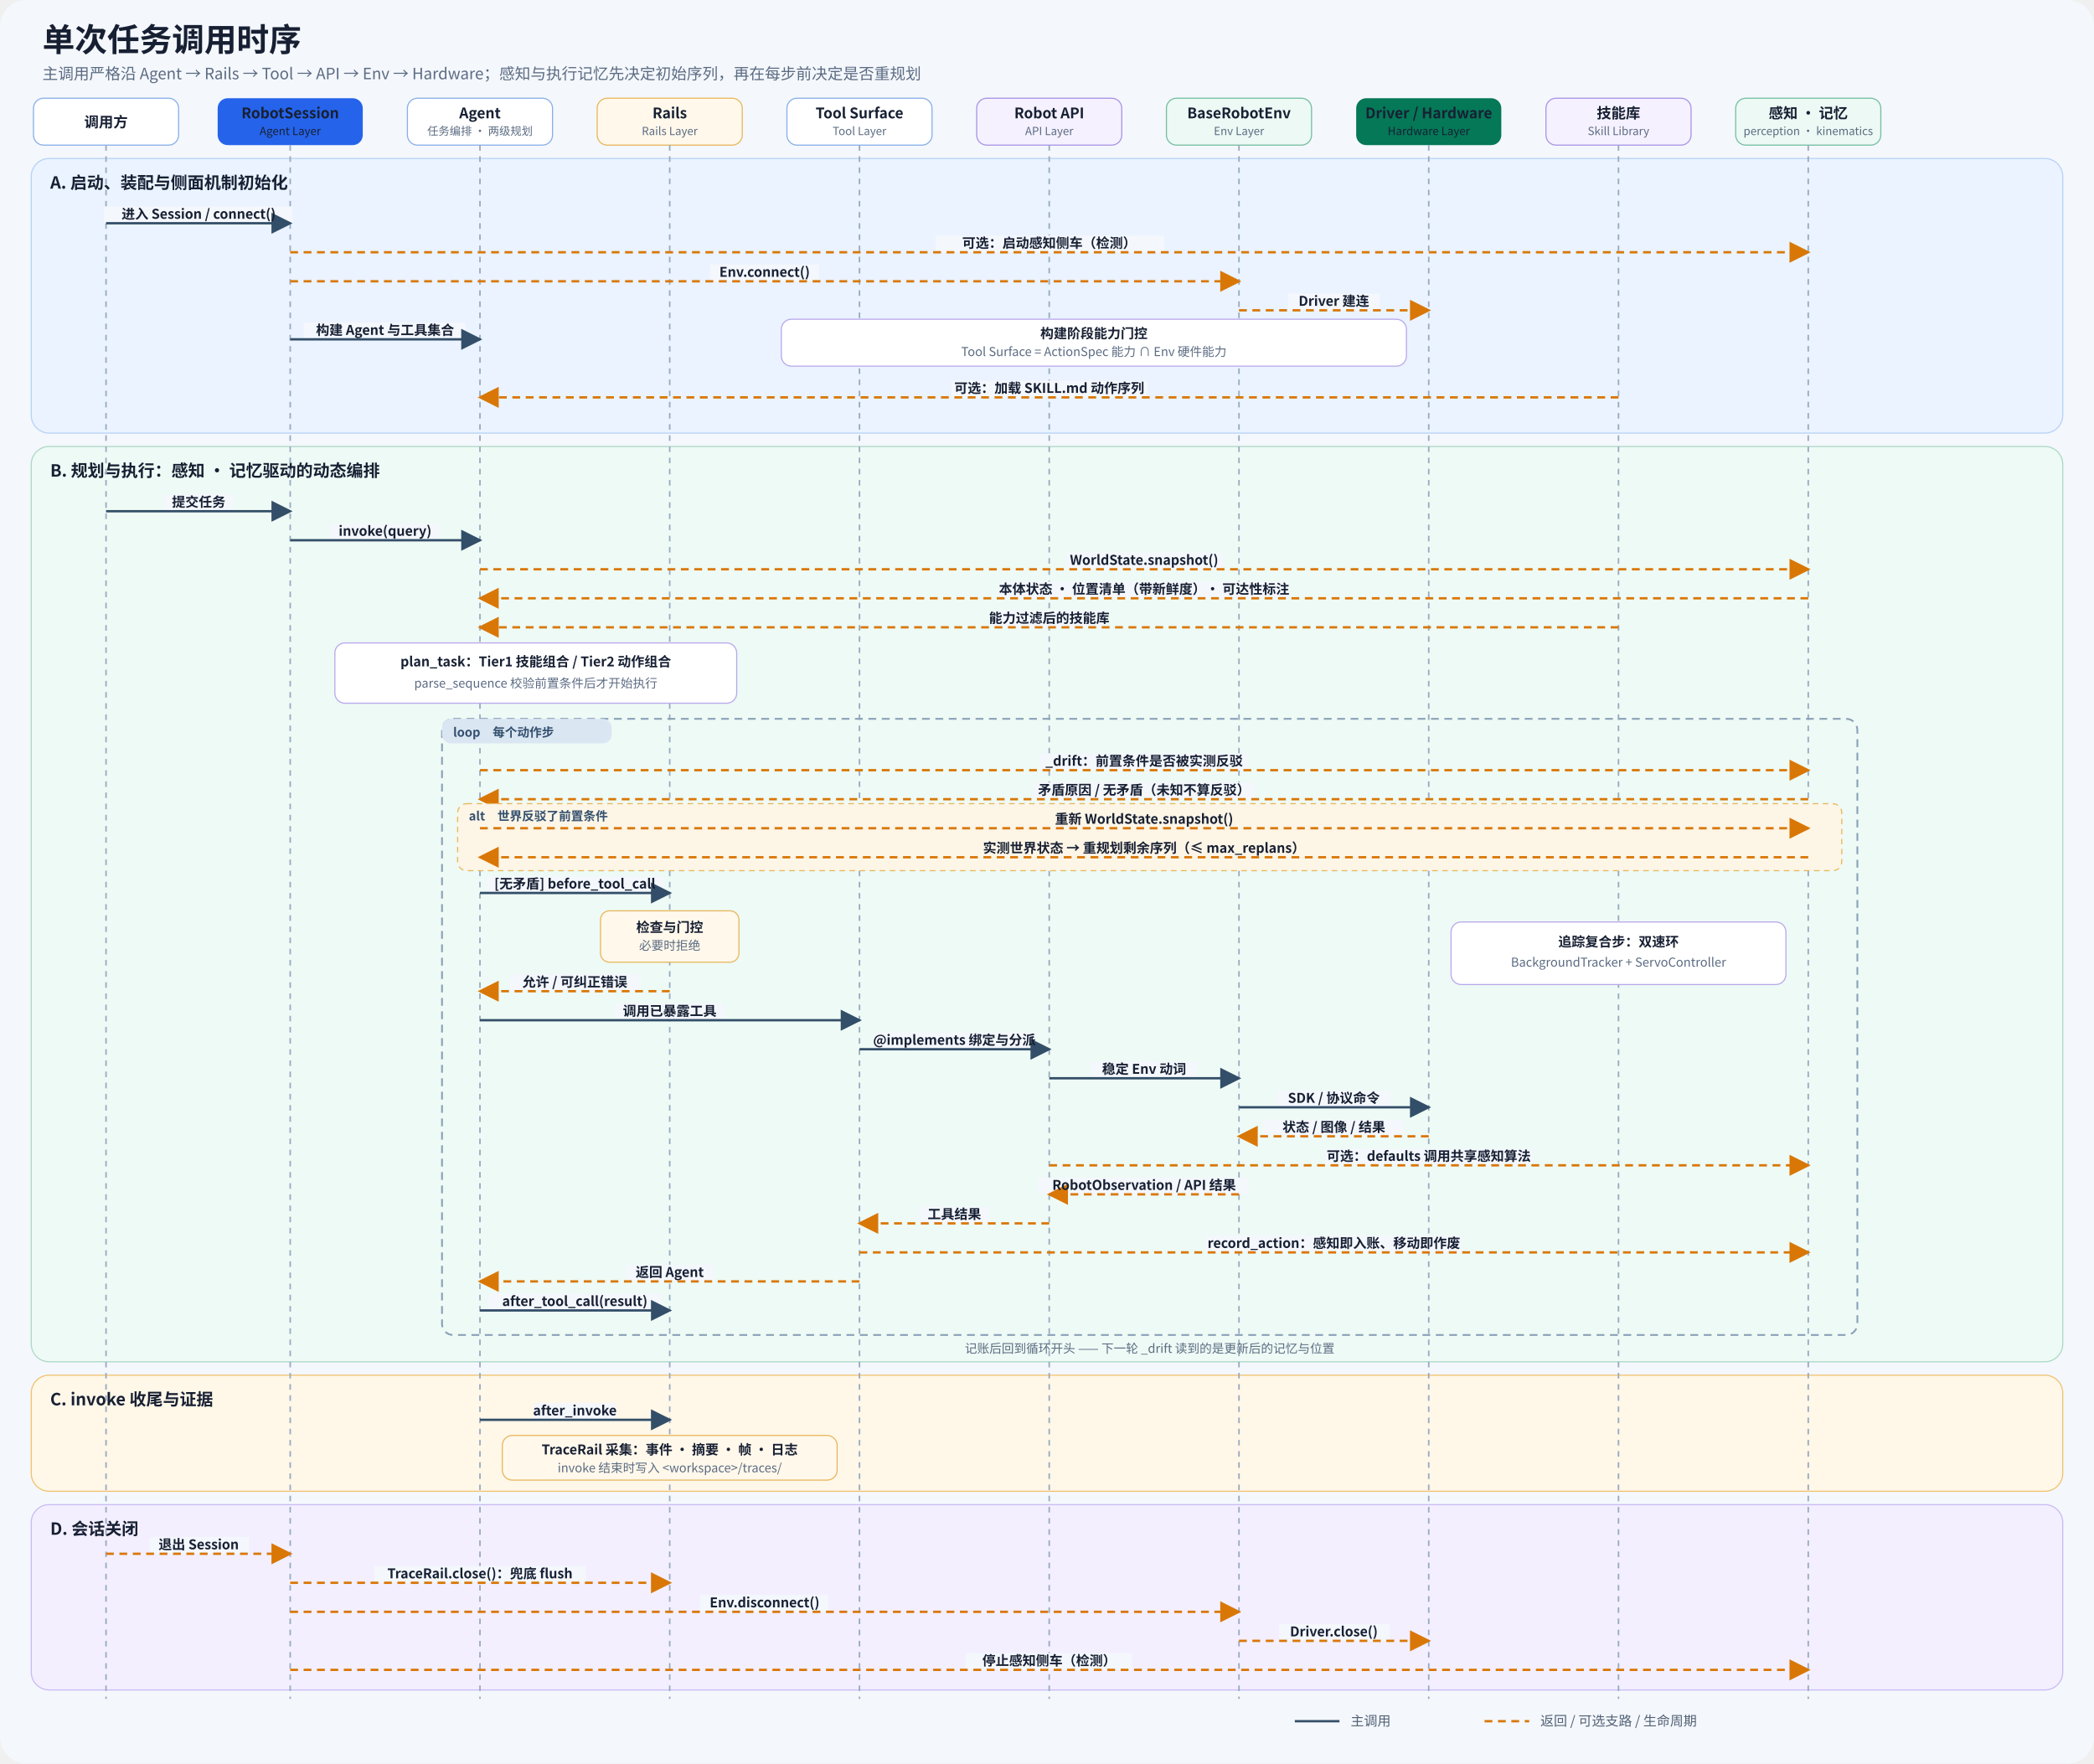
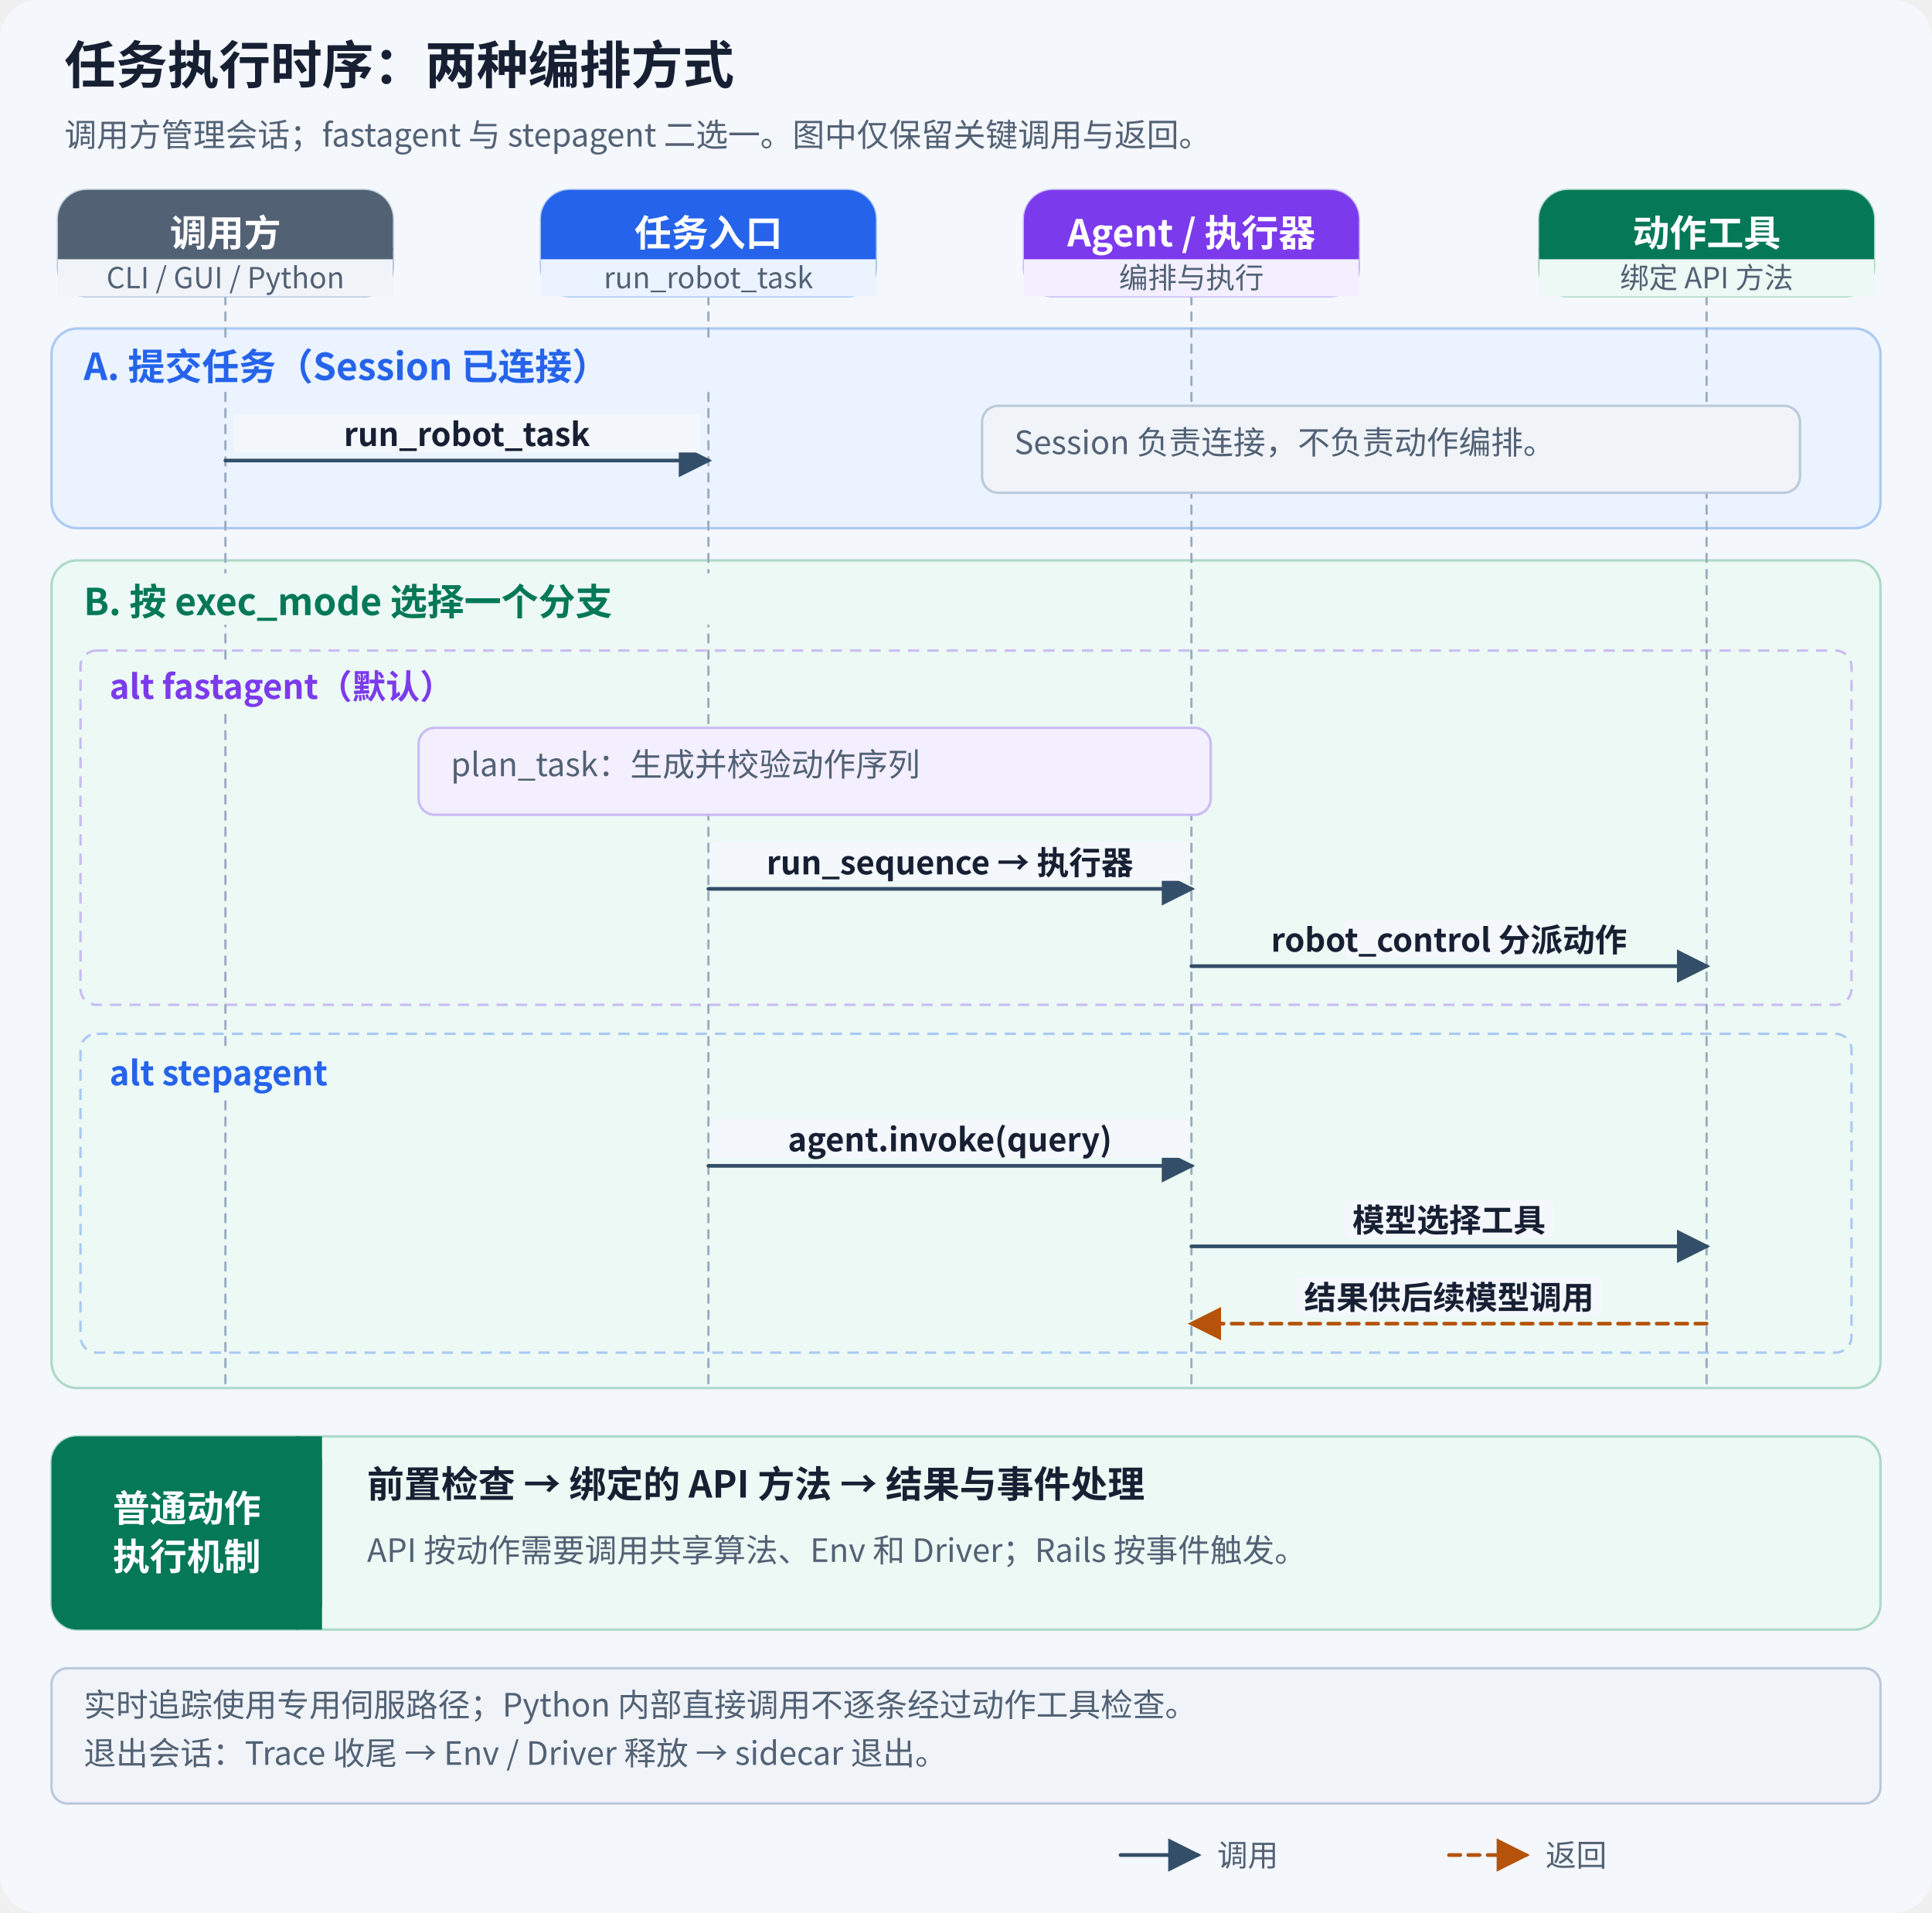
- <svg xmlns="http://www.w3.org/2000/svg" width="1876" height="1580" viewBox="0 0 1876 1580" role="img" aria-labelledby="title desc">
+ <svg xmlns="http://www.w3.org/2000/svg" width="1200" height="1188" viewBox="0 0 1200 1188" role="img" aria-labelledby="title desc">
  <defs>
    <marker id="arrow" markerWidth="9" markerHeight="9" refX="8" refY="4.5" orient="auto">
-       <path d="M0 0L9 4.5L0 9Z" fill="#334e68" />
+       <path d="M0 0 L9 4.5 L0 9 Z" fill="#334e68" />
    </marker>
-     <marker id="ret-arrow" markerWidth="9" markerHeight="9" refX="8" refY="4.5" orient="auto">
-       <path d="M0 0L9 4.5L0 9Z" fill="#d97706" />
+     <marker id="input-arrow" markerWidth="9" markerHeight="9" refX="8" refY="4.5" orient="auto">
+       <path d="M0 0 L9 4.5 L0 9 Z" fill="#b45309" />
    </marker>
-     <style>text{font-family:"Noto Sans CJK SC","Microsoft YaHei","PingFang SC",sans-serif;fill:#172033}.title{font-size:29px;font-weight:700}.subtitle{font-size:14px;fill:#5b6b82}.actor{font-size:13px;font-weight:700}.actor-sub{font-size:10px;fill:#5b6b82}.phase{font-size:15px;font-weight:700}.msg{font-size:12px;font-weight:600}.note{font-size:11px;fill:#5b6b82}.call{stroke:#334e68;stroke-width:2.1;marker-end:url(#arrow)}.ret{stroke:#d97706;stroke-width:2.1;stroke-dasharray:7 5;marker-end:url(#ret-arrow)}.life{stroke:#9aabc0;stroke-width:1.4;stroke-dasharray:5 5}.legend{font-size:12px;fill:#526174}.bg{fill:#f4f7fc}.bg2{fill:#fdf5e6}.frame{fill:none;stroke:#8aa0b8;stroke-width:1.6;stroke-dasharray:7 5}.tag{font-size:11px;font-weight:700;fill:#33506e}</style>
+     <filter id="shadow" x="-10%" y="-15%" width="120%" height="140%">
+       <feDropShadow dx="0" dy="3" stdDeviation="4" flood-color="#19324d" flood-opacity="0.12" />
+     </filter>
+     <style>text { font-family: "Noto Sans CJK SC", "Microsoft YaHei", "PingFang SC", sans-serif; } path, line { stroke-linejoin: round; stroke-linecap: round; }</style>
  </defs>
-   <rect width="1876" height="1580" rx="24" fill="#f4f7fc" />
-   <text x="38" y="46" class="title">单次任务调用时序</text>
-   <text x="38" y="71" class="subtitle">主调用严格沿 Agent → Rails → Tool → API → Env → Hardware；感知与执行记忆先决定初始序列，再在每步前决定是否重规划</text>
-   <rect x="28" y="142" width="1820" height="246" rx="16" fill="#eaf3ff" stroke="#b7d2f7" />
-   <text x="45" y="169" class="phase" fill="#1d4ed8">A. 启动、装配与侧面机制初始化</text>
-   <rect x="28" y="400" width="1820" height="820" rx="16" fill="#eefaf5" stroke="#acd9c6" />
-   <text x="45" y="427" class="phase" fill="#047857">B. 规划与执行：感知 · 记忆驱动的动态编排</text>
-   <rect x="28" y="1232" width="1820" height="104" rx="16" fill="#fff7e8" stroke="#efc36f" />
-   <text x="45" y="1259" class="phase" fill="#b45309">C. invoke 收尾与证据</text>
-   <rect x="28" y="1348" width="1820" height="166" rx="16" fill="#f3efff" stroke="#c9bbf3" />
-   <text x="45" y="1375" class="phase" fill="#6d28d9">D. 会话关闭</text>
-   <g>
-     <rect x="30" y="88" width="130" height="42" rx="9" fill="#fff" stroke="#88afe8" />
-     <text x="95" y="114" text-anchor="middle" class="actor">调用方</text>
-     <rect x="195" y="88" width="130" height="42" rx="9" fill="#2563eb" />
-     <text x="260" y="106" text-anchor="middle" font-size="13" font-weight="700" fill="#fff">RobotSession</text>
-     <text x="260" y="121" text-anchor="middle" font-size="10" fill="#dbeafe">Agent Layer</text>
-     <rect x="365" y="88" width="130" height="42" rx="9" fill="#fff" stroke="#88afe8" />
-     <text x="430" y="106" text-anchor="middle" class="actor">Agent</text>
-     <text x="430" y="121" text-anchor="middle" class="actor-sub">任务编排 · 两级规划</text>
-     <rect x="535" y="88" width="130" height="42" rx="9" fill="#fff8eb" stroke="#e8b75d" />
-     <text x="600" y="106" text-anchor="middle" class="actor">Rails</text>
-     <text x="600" y="121" text-anchor="middle" class="actor-sub">Rails Layer</text>
-     <rect x="705" y="88" width="130" height="42" rx="9" fill="#fff" stroke="#88afe8" />
-     <text x="770" y="106" text-anchor="middle" class="actor">Tool Surface</text>
-     <text x="770" y="121" text-anchor="middle" class="actor-sub">Tool Layer</text>
-     <rect x="875" y="88" width="130" height="42" rx="9" fill="#f5f1ff" stroke="#aa94e7" />
-     <text x="940" y="106" text-anchor="middle" class="actor">Robot API</text>
-     <text x="940" y="121" text-anchor="middle" class="actor-sub">API Layer</text>
-     <rect x="1045" y="88" width="130" height="42" rx="9" fill="#ecf9f4" stroke="#76bfa1" />
-     <text x="1110" y="106" text-anchor="middle" class="actor">BaseRobotEnv</text>
-     <text x="1110" y="121" text-anchor="middle" class="actor-sub">Env Layer</text>
-     <rect x="1215" y="88" width="130" height="42" rx="9" fill="#047857" />
-     <text x="1280" y="106" text-anchor="middle" font-size="13" font-weight="700" fill="#fff">Driver / Hardware</text>
-     <text x="1280" y="121" text-anchor="middle" font-size="10" fill="#d1fae5">Hardware Layer</text>
-     <rect x="1385" y="88" width="130" height="42" rx="9" fill="#f5f1ff" stroke="#aa94e7" />
-     <text x="1450" y="106" text-anchor="middle" class="actor" fill="#6d28d9">技能库</text>
-     <text x="1450" y="121" text-anchor="middle" class="actor-sub" fill="#8b5cf6">Skill Library</text>
-     <rect x="1555" y="88" width="130" height="42" rx="9" fill="#ecf9f4" stroke="#76bfa1" />
-     <text x="1620" y="106" text-anchor="middle" class="actor" fill="#047857">感知 · 记忆</text>
-     <text x="1620" y="121" text-anchor="middle" class="actor-sub" fill="#059669">perception · kinematics</text>
-   </g>
-   <g>
-     <line x1="95" y1="130" x2="95" y2="1522" class="life" />
-     <line x1="260" y1="130" x2="260" y2="1522" class="life" />
-     <line x1="430" y1="130" x2="430" y2="1522" class="life" />
-     <line x1="600" y1="130" x2="600" y2="1522" class="life" />
-     <line x1="770" y1="130" x2="770" y2="1522" class="life" />
-     <line x1="940" y1="130" x2="940" y2="1522" class="life" />
-     <line x1="1110" y1="130" x2="1110" y2="1522" class="life" />
-     <line x1="1280" y1="130" x2="1280" y2="1522" class="life" />
-     <line x1="1450" y1="130" x2="1450" y2="1522" class="life" />
-     <line x1="1620" y1="130" x2="1620" y2="1522" class="life" />
-   </g>
-   <rect x="93" y="185" width="169" height="15" class="bg" />
-   <line x1="95" y1="200" x2="260" y2="200" class="call" />
-   <text x="178" y="196" text-anchor="middle" class="msg">进入 Session / connect()</text>
-   <rect x="838" y="211" width="205" height="15" class="bg" />
-   <line x1="260" y1="226" x2="1620" y2="226" class="ret" />
-   <text x="940" y="222" text-anchor="middle" class="msg">可选：启动感知侧车（检测）</text>
-   <rect x="636" y="237" width="98" height="15" class="bg" />
-   <line x1="260" y1="252" x2="1110" y2="252" class="ret" />
-   <text x="685" y="248" text-anchor="middle" class="msg">Env.connect()</text>
-   <rect x="1154" y="263" width="82" height="15" class="bg" />
-   <line x1="1110" y1="278" x2="1280" y2="278" class="ret" />
-   <text x="1195" y="274" text-anchor="middle" class="msg">Driver 建连</text>
-   <rect x="272" y="289" width="145" height="15" class="bg" />
-   <line x1="260" y1="304" x2="430" y2="304" class="call" />
-   <text x="345" y="300" text-anchor="middle" class="msg">构建 Agent 与工具集合</text>
-   <rect x="700" y="286" width="560" height="42" rx="9" fill="#fff" stroke="#b9a8ec" />
-   <text x="980" y="303" text-anchor="middle" class="msg">构建阶段能力门控</text>
-   <text x="980" y="319" text-anchor="middle" class="note">Tool Surface = ActionSpec 能力 ∩ Env 硬件能力</text>
-   <rect x="852" y="341" width="176" height="15" class="bg" />
-   <line x1="1450" y1="356" x2="430" y2="356" class="ret" />
-   <text x="940" y="352" text-anchor="middle" class="msg">可选：加载 SKILL.md 动作序列</text>
-   <rect x="147" y="443" width="62" height="15" class="bg" />
-   <line x1="95" y1="458" x2="260" y2="458" class="call" />
-   <text x="178" y="454" text-anchor="middle" class="msg">提交任务</text>
-   <rect x="296" y="469" width="98" height="15" class="bg" />
-   <line x1="260" y1="484" x2="430" y2="484" class="call" />
-   <text x="345" y="480" text-anchor="middle" class="msg">invoke(query)</text>
-   <rect x="955" y="495" width="141" height="15" class="bg" />
-   <line x1="430" y1="510" x2="1620" y2="510" class="ret" />
-   <text x="1025" y="506" text-anchor="middle" class="msg">WorldState.snapshot()</text>
-   <rect x="895" y="521" width="260" height="15" class="bg" />
-   <line x1="1620" y1="536" x2="430" y2="536" class="ret" />
-   <text x="1025" y="532" text-anchor="middle" class="msg">本体状态 · 位置清单（带新鲜度）· 可达性标注</text>
-   <rect x="890" y="547" width="100" height="15" class="bg" />
-   <line x1="1450" y1="562" x2="430" y2="562" class="ret" />
-   <text x="940" y="558" text-anchor="middle" class="msg">能力过滤后的技能库</text>
-   <rect x="300" y="576" width="360" height="54" rx="9" fill="#fff" stroke="#b9a8ec" />
-   <text x="480" y="597" text-anchor="middle" class="msg">plan_task：Tier1 技能组合 / Tier2 动作组合</text>
-   <text x="480" y="616" text-anchor="middle" class="note">parse_sequence 校验前置条件后才开始执行</text>
-   <rect x="396" y="644" width="1268" height="552" rx="10" class="frame" />
-   <rect x="396" y="644" width="152" height="22" rx="8" fill="#dbe6f3" />
-   <text x="406" y="660" class="tag">loop　每个动作步</text>
-   <rect x="931" y="675" width="188" height="15" class="bg" />
-   <line x1="430" y1="690" x2="1620" y2="690" class="ret" />
-   <text x="1025" y="686" text-anchor="middle" class="msg">_drift：前置条件是否被实测反驳</text>
-   <rect x="926" y="701" width="198" height="15" class="bg" />
-   <line x1="1620" y1="716" x2="430" y2="716" class="ret" />
-   <text x="1025" y="712" text-anchor="middle" class="msg">矛盾原因 / 无矛盾（未知不算反驳）</text>
-   <rect x="410" y="720" width="1240" height="60" rx="8" fill="#fdf5e6" stroke="#e8b75d" stroke-dasharray="5 4" />
-   <text x="420" y="735" class="tag" fill="#b45309">alt　世界反驳了前置条件</text>
-   <rect x="881" y="727" width="289" height="15" class="bg2" />
-   <line x1="430" y1="742" x2="1620" y2="742" class="ret" />
-   <text x="1025" y="738" text-anchor="middle" class="msg">重新 WorldState.snapshot()</text>
-   <rect x="898" y="753" width="254" height="15" class="bg2" />
-   <line x1="1620" y1="768" x2="430" y2="768" class="ret" />
-   <text x="1025" y="764" text-anchor="middle" class="msg">实测世界状态 → 重规划剩余序列（≤ max_replans）</text>
-   <rect x="436" y="785" width="159" height="15" class="bg" />
-   <line x1="430" y1="800" x2="600" y2="800" class="call" />
-   <text x="515" y="796" text-anchor="middle" class="msg">[无矛盾] before_tool_call</text>
-   <rect x="538" y="816" width="124" height="46" rx="8" fill="#fff8eb" stroke="#e8b75d" />
-   <text x="600" y="835" text-anchor="middle" class="msg">检查与门控</text>
-   <text x="600" y="851" text-anchor="middle" class="note">必要时拒绝</text>
-   <rect x="1300" y="826" width="300" height="56" rx="9" fill="#fff" stroke="#b9a8ec" />
-   <text x="1450" y="848" text-anchor="middle" class="msg">追踪复合步：双速环</text>
-   <text x="1450" y="866" text-anchor="middle" class="note">BackgroundTracker + ServoController</text>
-   <rect x="456" y="873" width="118" height="15" class="bg" />
-   <line x1="600" y1="888" x2="430" y2="888" class="ret" />
-   <text x="515" y="884" text-anchor="middle" class="msg">允许 / 可纠正错误</text>
-   <rect x="551" y="899" width="98" height="15" class="bg" />
-   <line x1="430" y1="914" x2="770" y2="914" class="call" />
-   <text x="600" y="910" text-anchor="middle" class="msg">调用已暴露工具</text>
-   <rect x="783" y="925" width="144" height="15" class="bg" />
-   <line x1="770" y1="940" x2="940" y2="940" class="call" />
-   <text x="855" y="936" text-anchor="middle" class="msg">@implements 绑定与分派</text>
-   <rect x="977" y="951" width="96" height="15" class="bg" />
-   <line x1="940" y1="966" x2="1110" y2="966" class="call" />
-   <text x="1025" y="962" text-anchor="middle" class="msg">稳定 Env 动词</text>
-   <rect x="1144" y="977" width="102" height="15" class="bg" />
-   <line x1="1110" y1="992" x2="1280" y2="992" class="call" />
-   <text x="1195" y="988" text-anchor="middle" class="msg">SDK / 协议命令</text>
-   <rect x="1132" y="1003" width="126" height="15" class="bg" />
-   <line x1="1280" y1="1018" x2="1110" y2="1018" class="ret" />
-   <text x="1195" y="1014" text-anchor="middle" class="msg">状态 / 图像 / 结果</text>
-   <rect x="1187" y="1029" width="186" height="15" class="bg" />
-   <line x1="940" y1="1044" x2="1620" y2="1044" class="ret" />
-   <text x="1280" y="1040" text-anchor="middle" class="msg">可选：defaults 调用共享感知算法</text>
-   <rect x="930" y="1055" width="189" height="15" class="bg" />
-   <line x1="1110" y1="1070" x2="940" y2="1070" class="ret" />
-   <text x="1025" y="1066" text-anchor="middle" class="msg">RobotObservation / API 结果</text>
-   <rect x="824" y="1081" width="62" height="15" class="bg" />
-   <line x1="940" y1="1096" x2="770" y2="1096" class="ret" />
-   <text x="855" y="1092" text-anchor="middle" class="msg">工具结果</text>
-   <rect x="1080" y="1107" width="230" height="15" class="bg" />
-   <line x1="770" y1="1122" x2="1620" y2="1122" class="ret" />
-   <text x="1195" y="1118" text-anchor="middle" class="msg">record_action：感知即入账、移动即作废</text>
-   <rect x="561" y="1133" width="78" height="15" class="bg" />
-   <line x1="770" y1="1148" x2="430" y2="1148" class="ret" />
-   <text x="600" y="1144" text-anchor="middle" class="msg">返回 Agent</text>
-   <rect x="437" y="1159" width="156" height="15" class="bg" />
-   <line x1="430" y1="1174" x2="600" y2="1174" class="call" />
-   <text x="515" y="1170" text-anchor="middle" class="msg">after_tool_call(result)</text>
-   <text x="1030" y="1212" text-anchor="middle" class="note">记账后回到循环开头 —— 下一轮 _drift 读到的是更新后的记忆与位置</text>
-   <rect x="478" y="1257" width="74" height="15" class="bg" />
-   <line x1="430" y1="1272" x2="600" y2="1272" class="call" />
-   <text x="515" y="1268" text-anchor="middle" class="msg">after_invoke</text>
-   <rect x="450" y="1286" width="300" height="40" rx="9" fill="#fff8eb" stroke="#e8b75d" />
-   <text x="600" y="1303" text-anchor="middle" class="msg">TraceRail 采集：事件 · 摘要 · 帧 · 日志</text>
-   <text x="600" y="1319" text-anchor="middle" class="note">invoke 结束时写入 &lt;workspace&gt;/traces/</text>
-   <rect x="134" y="1377" width="89" height="15" class="bg" />
-   <line x1="95" y1="1392" x2="260" y2="1392" class="ret" />
-   <text x="178" y="1388" text-anchor="middle" class="msg">退出 Session</text>
-   <rect x="335" y="1403" width="190" height="15" class="bg" />
-   <line x1="260" y1="1418" x2="600" y2="1418" class="ret" />
-   <text x="430" y="1414" text-anchor="middle" class="msg">TraceRail.close()：兜底 flush</text>
-   <rect x="627" y="1429" width="115" height="15" class="bg" />
-   <line x1="260" y1="1444" x2="1110" y2="1444" class="ret" />
-   <text x="685" y="1440" text-anchor="middle" class="msg">Env.disconnect()</text>
-   <rect x="1146" y="1455" width="99" height="15" class="bg" />
-   <line x1="1110" y1="1470" x2="1280" y2="1470" class="ret" />
-   <text x="1195" y="1466" text-anchor="middle" class="msg">Driver.close()</text>
-   <rect x="865" y="1481" width="149" height="15" class="bg" />
-   <line x1="260" y1="1496" x2="1620" y2="1496" class="ret" />
-   <text x="940" y="1492" text-anchor="middle" class="msg">停止感知侧车（检测）</text>
-   <line x1="1160" y1="1542" x2="1200" y2="1542" stroke="#334e68" stroke-width="2.1" />
-   <text x="1210" y="1546" class="legend">主调用</text>
-   <line x1="1330" y1="1542" x2="1370" y2="1542" stroke="#d97706" stroke-width="2.1" stroke-dasharray="7 5" />
-   <text x="1380" y="1546" class="legend">返回 / 可选支路 / 生命周期</text>
+   <rect x="0" y="0" width="1200" height="1188" rx="24" fill="#f4f7fc" />
+   <text id="text-1" x="40" y="52" font-size="32" font-weight="700" fill="#172033" text-anchor="start" data-max-width="1120">任务执行时序：两种编排方式</text>
+   <text id="text-2" x="40" y="91" font-size="20" font-weight="400" fill="#526174" text-anchor="start" data-max-width="1120">调用方管理会话；fastagent 与 stepagent 二选一。图中仅保留关键调用与返回。</text>
+   <rect x="32" y="204" width="1136" height="124" rx="16" fill="#eaf3ff" stroke="#aac9f3" stroke-width="1.5" />
+   <rect x="32" y="348" width="1136" height="514" rx="16" fill="#ecf9f4" stroke="#acd9c6" stroke-width="1.5" />
+   <rect x="50" y="404" width="1100" height="220" rx="10" fill="none" stroke="#c9bbf3" stroke-width="1.5" stroke-dasharray="7 5" />
+   <rect x="50" y="642" width="1100" height="198" rx="10" fill="none" stroke="#aac9f3" stroke-width="1.5" stroke-dasharray="7 5" />
+   <line x1="140" y1="184" x2="140" y2="862" stroke="#9aabc0" stroke-width="1.4" stroke-dasharray="5 5" />
+   <rect x="36" y="118" width="208" height="66" rx="18" fill="#f0f4f9" stroke="#bac9da" stroke-width="1.5" />
+   <rect x="36" y="118" width="208" height="54" rx="18" fill="#526174" />
+   <rect x="36" y="154" width="208" height="18" rx="0" fill="#526174" />
+   <text id="text-3" x="140.0" y="153" font-size="23" font-weight="700" fill="#ffffff" text-anchor="middle" data-max-width="184">调用方</text>
+   <rect x="36" y="161" width="208" height="23" rx="0" fill="#f0f4f9" />
+   <text id="text-4" x="140" y="179" font-size="18" font-weight="400" fill="#526174" text-anchor="middle" data-max-width="196">CLI / GUI / Python</text>
+   <line x1="440" y1="184" x2="440" y2="862" stroke="#9aabc0" stroke-width="1.4" stroke-dasharray="5 5" />
+   <rect x="336" y="118" width="208" height="66" rx="18" fill="#eaf3ff" stroke="#aac9f3" stroke-width="1.5" />
+   <rect x="336" y="118" width="208" height="54" rx="18" fill="#2563eb" />
+   <rect x="336" y="154" width="208" height="18" rx="0" fill="#2563eb" />
+   <text id="text-5" x="440.0" y="153" font-size="23" font-weight="700" fill="#ffffff" text-anchor="middle" data-max-width="184">任务入口</text>
+   <rect x="336" y="161" width="208" height="23" rx="0" fill="#eaf3ff" />
+   <text id="text-6" x="440" y="179" font-size="18" font-weight="400" fill="#526174" text-anchor="middle" data-max-width="196">run_robot_task</text>
+   <line x1="740" y1="184" x2="740" y2="862" stroke="#9aabc0" stroke-width="1.4" stroke-dasharray="5 5" />
+   <rect x="636" y="118" width="208" height="66" rx="18" fill="#f3efff" stroke="#c9bbf3" stroke-width="1.5" />
+   <rect x="636" y="118" width="208" height="54" rx="18" fill="#7c3aed" />
+   <rect x="636" y="154" width="208" height="18" rx="0" fill="#7c3aed" />
+   <text id="text-7" x="740.0" y="153" font-size="23" font-weight="700" fill="#ffffff" text-anchor="middle" data-max-width="184">Agent / 执行器</text>
+   <rect x="636" y="161" width="208" height="23" rx="0" fill="#f3efff" />
+   <text id="text-8" x="740" y="179" font-size="18" font-weight="400" fill="#526174" text-anchor="middle" data-max-width="196">编排与执行</text>
+   <line x1="1060" y1="184" x2="1060" y2="862" stroke="#9aabc0" stroke-width="1.4" stroke-dasharray="5 5" />
+   <rect x="956" y="118" width="208" height="66" rx="18" fill="#ecf9f4" stroke="#acd9c6" stroke-width="1.5" />
+   <rect x="956" y="118" width="208" height="54" rx="18" fill="#047857" />
+   <rect x="956" y="154" width="208" height="18" rx="0" fill="#047857" />
+   <text id="text-9" x="1060.0" y="153" font-size="23" font-weight="700" fill="#ffffff" text-anchor="middle" data-max-width="184">动作工具</text>
+   <rect x="956" y="161" width="208" height="23" rx="0" fill="#ecf9f4" />
+   <text id="text-10" x="1060" y="179" font-size="18" font-weight="400" fill="#526174" text-anchor="middle" data-max-width="196">绑定 API 方法</text>
+   <rect x="48" y="210" width="510" height="32" rx="3" fill="#eaf3ff" />
+   <text id="text-11" x="52" y="236" font-size="23" font-weight="700" fill="#2563eb" text-anchor="start" data-max-width="1076">A. 提交任务（Session 已连接）</text>
+   <rect x="48" y="356" width="570" height="32" rx="3" fill="#ecf9f4" />
+   <text id="text-12" x="52" y="382" font-size="23" font-weight="700" fill="#047857" text-anchor="start" data-max-width="1076">B. 按 exec_mode 选择一个分支</text>
+   <rect x="64" y="410" width="296" height="30" rx="3" fill="#ecf9f4" />
+   <text id="text-13" x="68" y="434" font-size="21" font-weight="700" fill="#7c3aed" text-anchor="start" data-max-width="1000">alt  fastagent（默认）</text>
+   <rect x="64" y="650" width="208" height="30" rx="3" fill="#ecf9f4" />
+   <text id="text-14" x="68" y="674" font-size="21" font-weight="700" fill="#2563eb" text-anchor="start" data-max-width="1000">alt  stepagent</text>
+   <path d="M140 286 L440 286" fill="none" stroke="#334e68" stroke-width="2.3" marker-end="url(#arrow)" />
+   <rect x="145.0" y="257" width="290" height="24" rx="3" fill="#f4f7fc" />
+   <text id="text-15" x="290.0" y="277" font-size="20" font-weight="600" fill="#172033" text-anchor="middle" data-max-width="288">run_robot_task</text>
+   <rect x="610" y="252" width="508" height="54" rx="10" fill="#f0f4f9" stroke="#bac9da" stroke-width="1.5" />
+   <text id="text-16" x="630" y="282" font-size="20" font-weight="400" fill="#526174" text-anchor="start" data-max-width="468">Session 负责连接，不负责动作编排。</text>
+   <rect x="260" y="452" width="492" height="54" rx="10" fill="#f3efff" stroke="#c9bbf3" stroke-width="1.5" />
+   <text id="text-17" x="280" y="482" font-size="20" font-weight="400" fill="#526174" text-anchor="start" data-max-width="452">plan_task：生成并校验动作序列</text>
+   <path d="M440 552 L740 552" fill="none" stroke="#334e68" stroke-width="2.3" marker-end="url(#arrow)" />
+   <rect x="441.0" y="523" width="298" height="24" rx="3" fill="#f4f7fc" />
+   <text id="text-18" x="590.0" y="543" font-size="20" font-weight="600" fill="#172033" text-anchor="middle" data-max-width="288">run_sequence → 执行器</text>
+   <path d="M740 600 L1060 600" fill="none" stroke="#334e68" stroke-width="2.3" marker-end="url(#arrow)" />
+   <rect x="835.0" y="571" width="130" height="24" rx="3" fill="#f4f7fc" />
+   <text id="text-19" x="900.0" y="591" font-size="20" font-weight="600" fill="#172033" text-anchor="middle" data-max-width="308">robot_control 分派动作</text>
+   <path d="M440 724 L740 724" fill="none" stroke="#334e68" stroke-width="2.3" marker-end="url(#arrow)" />
+   <rect x="441.0" y="695" width="298" height="24" rx="3" fill="#f4f7fc" />
+   <text id="text-20" x="590.0" y="715" font-size="20" font-weight="600" fill="#172033" text-anchor="middle" data-max-width="288">agent.invoke(query)</text>
+   <path d="M740 774 L1060 774" fill="none" stroke="#334e68" stroke-width="2.3" marker-end="url(#arrow)" />
+   <rect x="835.0" y="745" width="130" height="24" rx="3" fill="#f4f7fc" />
+   <text id="text-21" x="900.0" y="765" font-size="20" font-weight="600" fill="#172033" text-anchor="middle" data-max-width="308">模型选择工具</text>
+   <path d="M1060 822 L740 822" fill="none" stroke="#b45309" stroke-width="2.3" stroke-dasharray="7 5" marker-end="url(#input-arrow)" />
+   <rect x="805.0" y="793" width="190" height="24" rx="3" fill="#f4f7fc" />
+   <text id="text-22" x="900.0" y="813" font-size="20" font-weight="600" fill="#172033" text-anchor="middle" data-max-width="308">结果供后续模型调用</text>
+   <rect x="32" y="892" width="1136" height="120" rx="16" fill="#ecf9f4" stroke="#acd9c6" stroke-width="1.5" />
+   <rect x="32" y="892" width="168" height="120" rx="16" fill="#047857" />
+   <rect x="184" y="892" width="16" height="120" rx="0" fill="#047857" />
+   <text id="text-23" x="116.0" y="945.0" font-size="23" font-weight="700" fill="#ffffff" text-anchor="middle" data-max-width="144">普通动作</text>
+   <text id="text-24" x="116.0" y="975.0" font-size="23" font-weight="700" fill="#ffffff" text-anchor="middle" data-max-width="144">执行机制</text>
+   <text id="text-25" x="228" y="930" font-size="23" font-weight="700" fill="#172033" text-anchor="start" data-max-width="910">前置检查 → 绑定的 API 方法 → 结果与事件处理</text>
+   <text id="text-26" x="228" y="970" font-size="20" font-weight="400" fill="#526174" text-anchor="start" data-max-width="910">API 按动作需要调用共享算法、Env 和 Driver；Rails 按事件触发。</text>
+   <rect x="32" y="1036" width="1136" height="84" rx="10" fill="#f0f4f9" stroke="#bac9da" stroke-width="1.5" />
+   <text id="text-27" x="52" y="1066" font-size="20" font-weight="400" fill="#526174" text-anchor="start" data-max-width="1096">实时追踪使用专用伺服路径；Python 内部直接调用不逐条经过动作工具检查。</text>
+   <text id="text-28" x="52" y="1096" font-size="20" font-weight="400" fill="#526174" text-anchor="start" data-max-width="1096">退出会话：Trace 收尾 → Env / Driver 释放 → sidecar 退出。</text>
+   <path d="M696 1152 L744 1152" fill="none" stroke="#334e68" stroke-width="2.3" marker-end="url(#arrow)" />
+   <text id="text-29" x="756" y="1159" font-size="19" font-weight="400" fill="#526174" text-anchor="start" data-max-width="100">调用</text>
+   <path d="M900 1152 L948 1152" fill="none" stroke="#b45309" stroke-width="2.3" stroke-dasharray="7 5" marker-end="url(#input-arrow)" />
+   <text id="text-30" x="960" y="1159" font-size="19" font-weight="400" fill="#526174" text-anchor="start" data-max-width="170">返回</text>
</svg>
